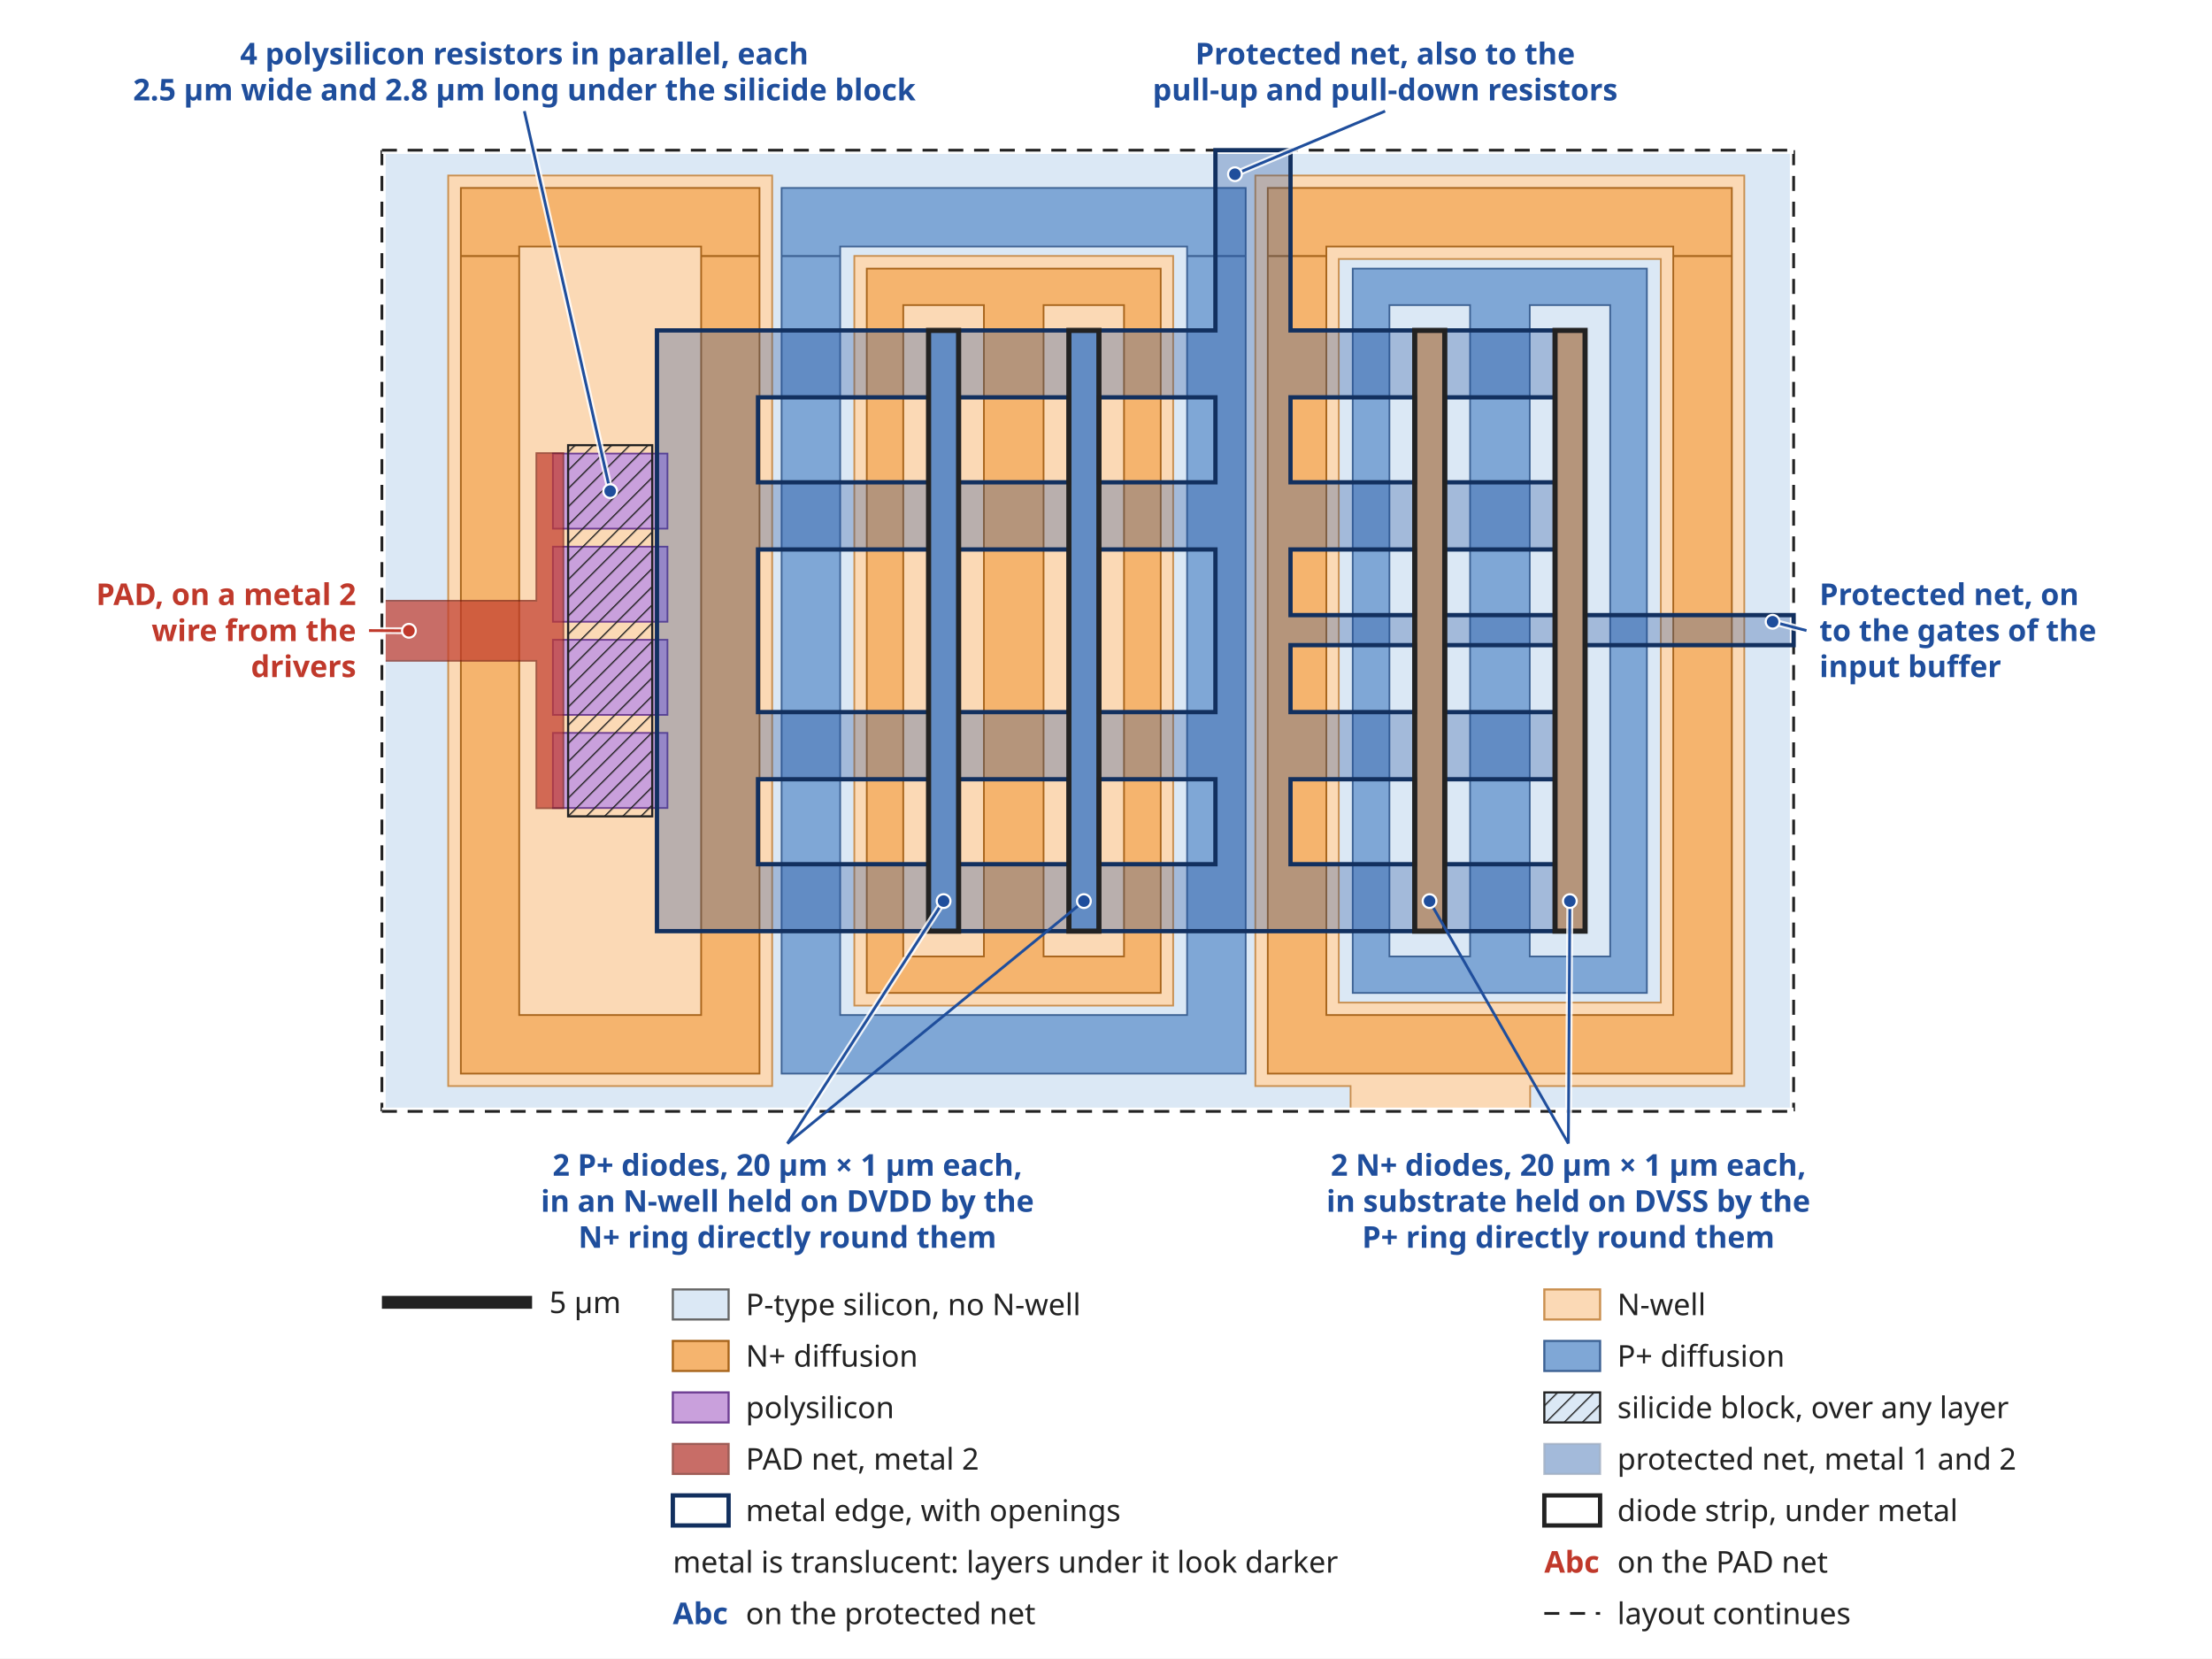
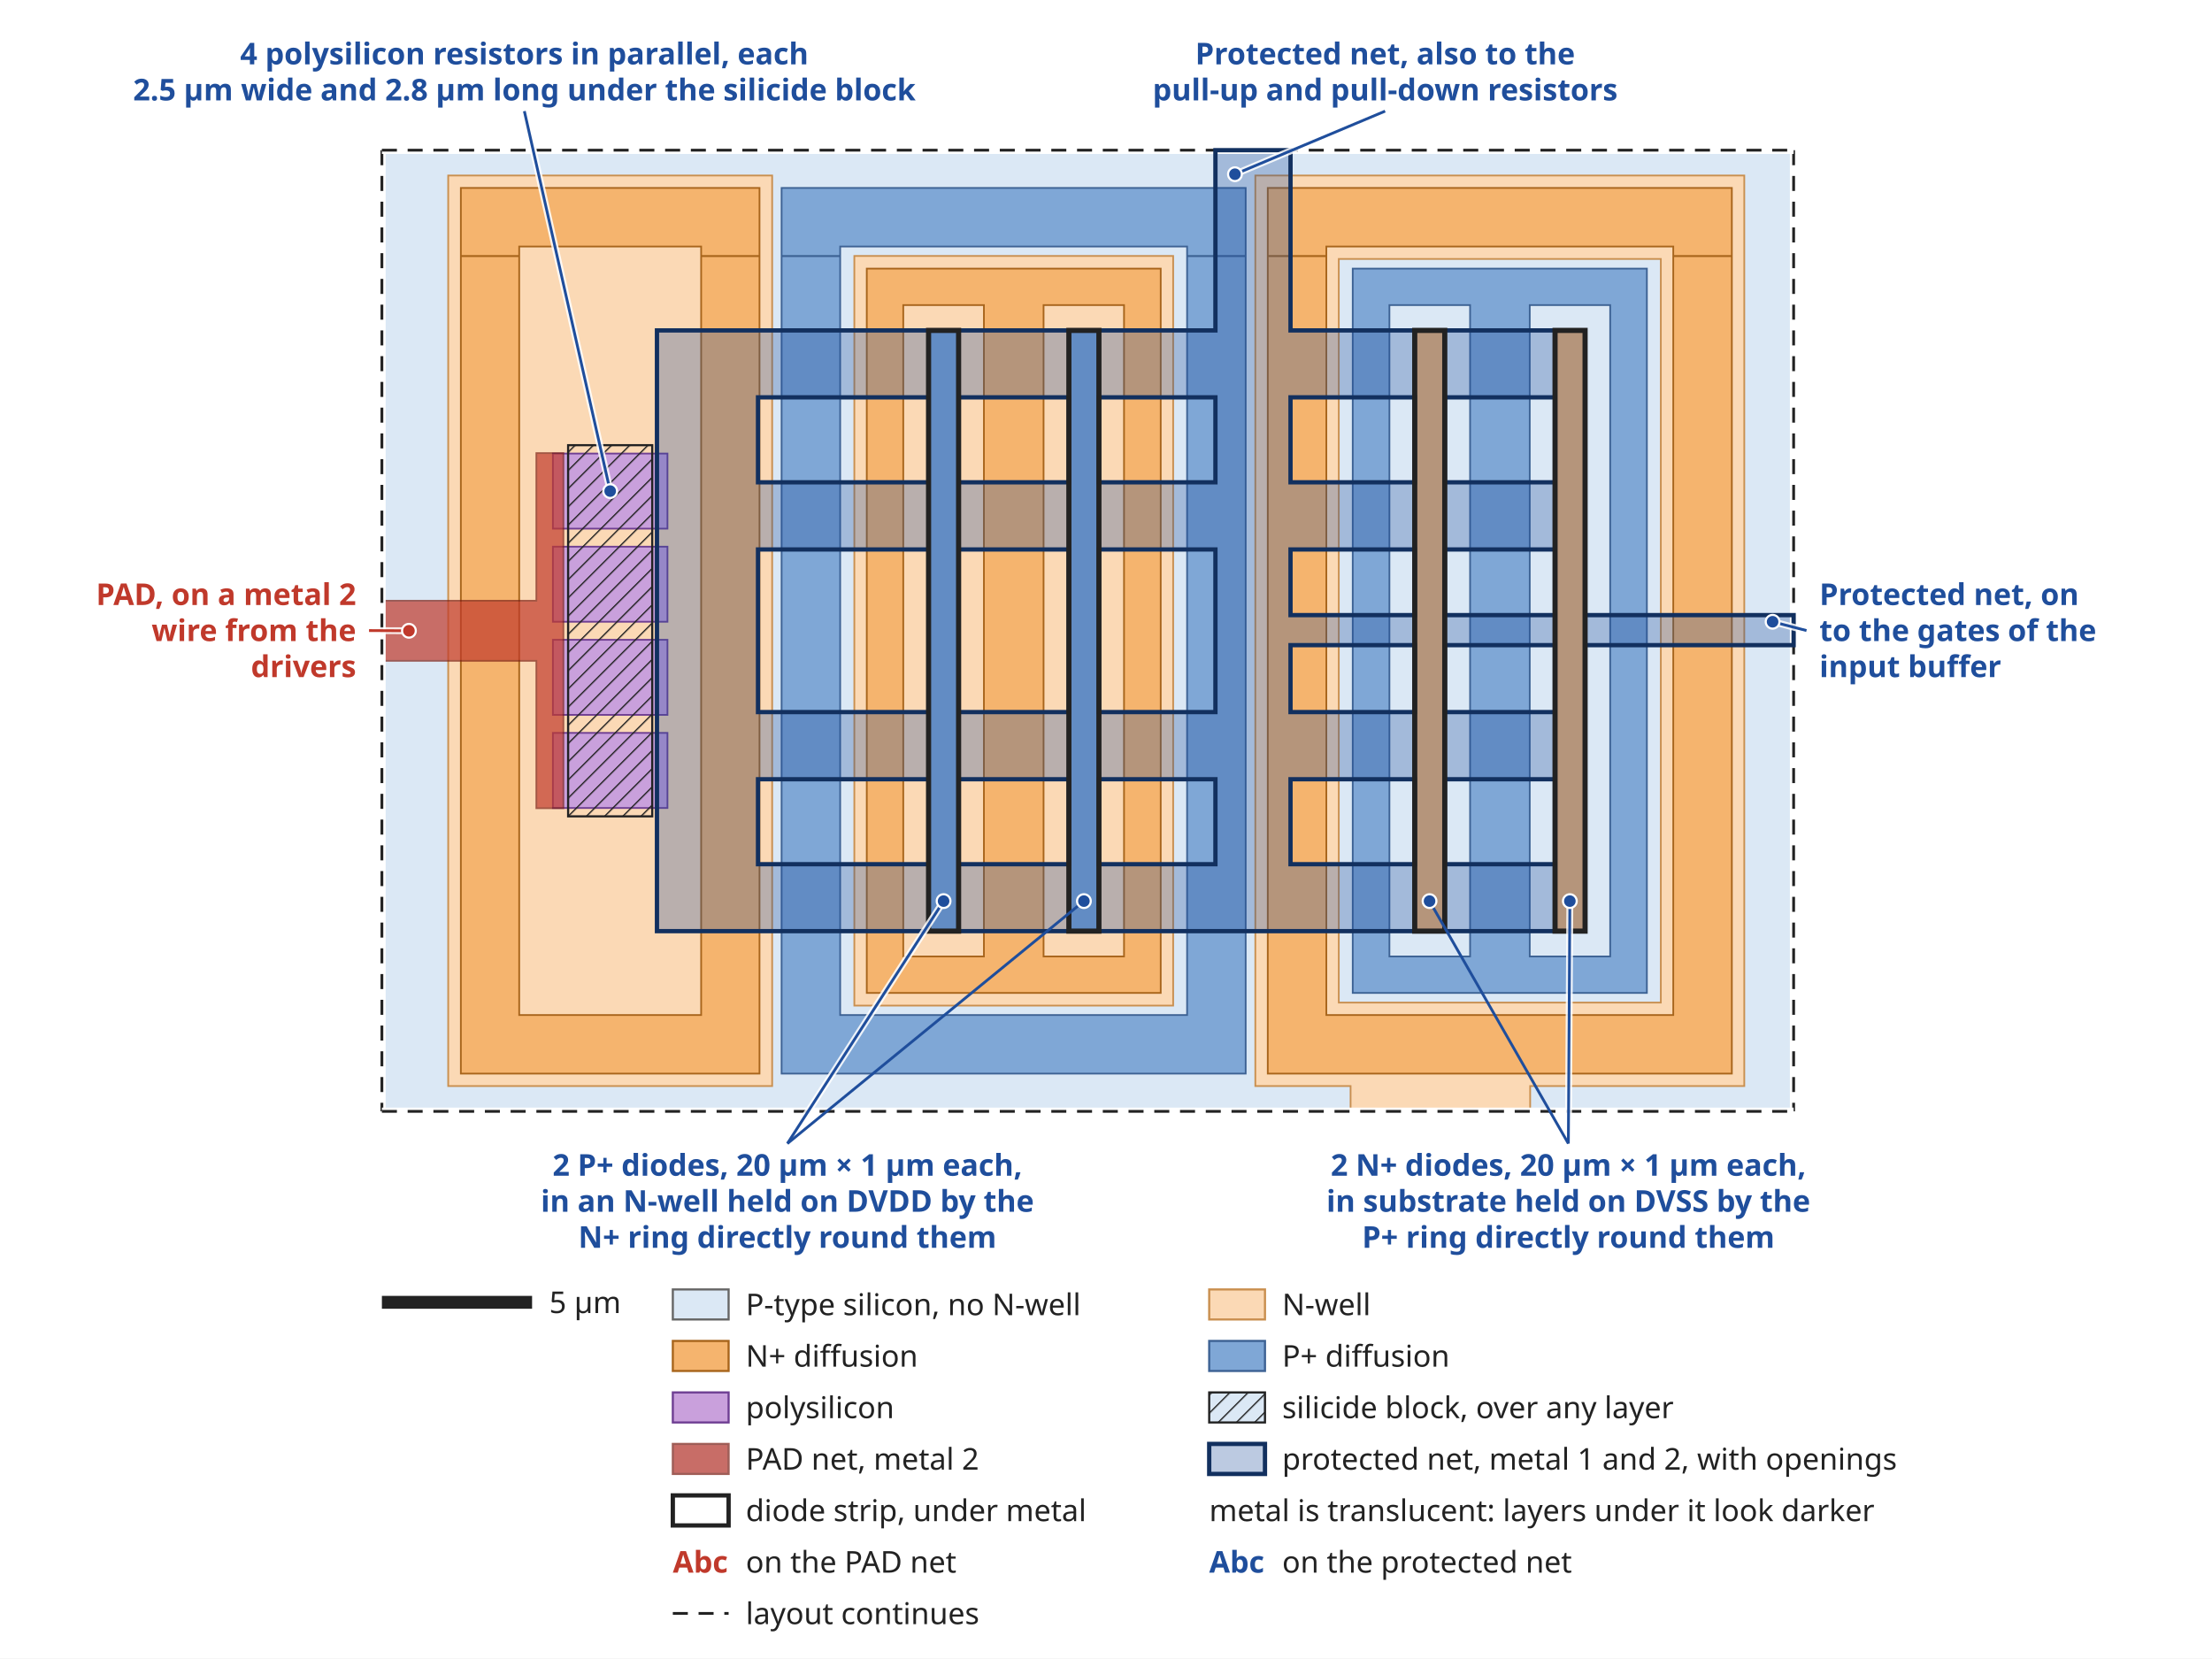
<svg xmlns="http://www.w3.org/2000/svg" width="1031" height="773" viewBox="0 0 1031 773" font-family="sans-serif">
  <defs>
    <pattern id="hatch" width="6" height="6" patternUnits="userSpaceOnUse" patternTransform="rotate(45)">
      <line x1="0" y1="0" x2="0" y2="6" stroke="#222222" stroke-width="1.2" />
    </pattern>
-     <marker id="arrow-hot" viewBox="0 0 10 10" refX="7" refY="5" markerWidth="4.5" markerHeight="4.5" orient="auto">
-       <path d="M0,0 L10,5 L0,10 z" fill="#c0392b" />
+     <marker id="arrow-hot" viewBox="-1 -1 12 12" refX="7" refY="5" markerWidth="5.4" markerHeight="5.4" orient="auto">
+       <path d="M0,0 L10,5 L0,10 z" fill="#c0392b" stroke="#ffffff" stroke-width="0.7" stroke-linejoin="round" />
    </marker>
-     <marker id="arrow-snap" viewBox="0 0 10 10" refX="7" refY="5" markerWidth="4.5" markerHeight="4.5" orient="auto">
-       <path d="M0,0 L10,5 L0,10 z" fill="#8e44ad" />
+     <marker id="arrow-snap" viewBox="-1 -1 12 12" refX="7" refY="5" markerWidth="5.4" markerHeight="5.4" orient="auto">
+       <path d="M0,0 L10,5 L0,10 z" fill="#8e44ad" stroke="#ffffff" stroke-width="0.7" stroke-linejoin="round" />
    </marker>
  </defs>
  <rect width="1031" height="773" fill="#ffffff" />
  <rect x="178.0" y="70.0" width="658.0" height="448.0" fill="#dbe8f5" />
  <path d="M585.1,81.8L624.0,81.8L813.0,81.8L813.0,506.2L713.2,506.2L713.2,515.2L713.2,518.0L629.5,518.0L629.5,515.2L629.5,506.2L585.1,506.2ZM624.0,120.7L624.0,467.3L774.1,467.3L774.1,120.7ZM398.2,119.3L546.8,119.3L546.8,468.7L398.2,468.7ZM208.9,81.8L359.9,81.8L359.9,506.2L208.9,506.2Z" fill="#fbd9b5" stroke="#c98f4f" stroke-width="0.8" fill-rule="evenodd" opacity="1.0" />
  <path d="M630.5,125.2L643.3,125.2L754.9,125.2L767.6,125.2L767.6,126.4L767.6,142.2L767.6,461.7L767.6,462.8L754.9,462.8L643.3,462.8L630.5,462.8L630.5,461.7L630.5,142.2L630.5,126.4ZM713.0,142.2L713.0,146.1L713.0,441.9L713.0,445.8L750.5,445.8L750.5,441.9L750.5,146.1L750.5,142.2ZM647.6,142.2L647.6,146.1L647.6,441.9L647.6,445.8L685.2,445.8L685.2,441.9L685.2,146.1L685.2,142.2ZM364.3,119.4L391.6,119.4L391.6,468.7L391.6,473.1L553.3,473.1L553.3,468.7L553.3,119.4L580.6,119.4L580.6,468.7L580.6,473.1L580.6,500.4L364.3,500.4L364.3,473.1L364.3,468.7ZM364.3,87.6L580.6,87.6L580.6,114.9L580.6,119.3L553.3,119.3L553.3,114.9L391.6,114.9L391.6,119.3L364.3,119.3L364.3,114.9ZM498.2,154.0L512.2,154.0L512.2,434.0L498.2,434.0ZM432.8,154.0L446.8,154.0L446.8,434.0L432.8,434.0Z" fill="#7fa7d6" stroke="#3d6294" stroke-width="0.8" fill-rule="evenodd" opacity="1.0" />
  <path d="M404.0,125.2L416.7,125.2L528.3,125.2L541.0,125.2L541.0,126.4L541.0,142.2L541.0,461.7L541.0,462.8L528.3,462.8L416.7,462.8L404.0,462.8L404.0,461.7L404.0,142.2L404.0,126.4ZM486.4,142.2L486.4,146.1L486.4,441.9L486.4,445.8L523.9,445.8L523.9,441.9L523.9,146.1L523.9,142.2ZM421.0,142.2L421.0,146.1L421.0,441.9L421.0,445.8L458.6,445.8L458.6,441.9L458.6,146.1L458.6,142.2ZM590.9,119.4L618.2,119.4L618.2,468.7L618.2,473.1L779.9,473.1L779.9,468.7L779.9,119.4L807.2,119.4L807.2,468.7L807.2,473.1L807.2,500.4L590.9,500.4L590.9,473.1L590.9,468.7ZM214.8,119.4L242.0,119.4L242.0,468.7L242.0,473.1L326.8,473.1L326.8,468.7L326.8,119.4L354.0,119.4L354.0,468.7L354.0,473.1L354.0,500.4L214.8,500.4L214.8,473.1L214.8,468.7ZM590.9,87.6L807.2,87.6L807.2,114.9L807.2,119.3L779.9,119.3L779.9,114.9L618.2,114.9L618.2,119.3L590.9,119.3L590.9,114.9ZM214.8,87.6L354.0,87.6L354.0,114.9L354.0,119.3L326.8,119.3L326.8,114.9L242.0,114.9L242.0,119.3L214.8,119.3L214.8,114.9ZM724.8,154.0L738.8,154.0L738.8,434.0L724.8,434.0ZM659.4,154.0L673.4,154.0L673.4,434.0L659.4,434.0Z" fill="#f5b46e" stroke="#a8651c" stroke-width="0.8" fill-rule="evenodd" opacity="1.0" />
  <path d="M257.7,341.6L311.1,341.6L311.1,376.6L257.7,376.6ZM257.7,298.2L311.1,298.2L311.1,333.2L257.7,333.2ZM257.7,254.8L311.1,254.8L311.1,289.8L257.7,289.8ZM257.7,211.4L311.1,211.4L311.1,246.4L257.7,246.4Z" fill="#c9a0dc" stroke="#6f3f93" stroke-width="0.8" fill-rule="evenodd" opacity="1.0" />
  <path d="M264.8,207.5L304.0,207.5L304.0,250.3L304.0,250.9L304.0,293.7L304.0,294.3L304.0,337.1L304.0,337.7L304.0,380.5L264.8,380.5L264.8,337.7L264.8,337.1L264.8,294.3L264.8,293.7L264.8,250.9L264.8,250.3L264.8,207.5Z" fill="url(#hatch)" stroke="#222222" stroke-width="1.0" fill-rule="evenodd" opacity="1.0" />
  <path d="M250.0,211.2L262.6,211.2L262.6,376.7L250.0,376.7L250.0,308.0L178.0,308.0L178.0,280.0L250.0,280.0Z" fill="#c0392b" stroke="#7d1f14" stroke-width="0.8" fill-rule="evenodd" opacity="0.7" />
  <path d="M566.5,70.0L601.5,70.0L601.5,73.2L601.5,154.0L659.4,154.0L673.4,154.0L724.8,154.0L738.8,154.0L738.8,185.2L738.8,224.8L738.8,256.1L738.8,286.7L814.4,286.7L814.4,286.7L836.0,286.7L836.0,300.7L814.4,300.7L814.4,300.7L738.8,300.7L738.8,331.9L738.8,363.2L738.8,402.8L738.8,434.0L738.8,434.0L306.2,434.0L306.2,434.0L306.2,402.8L306.2,376.7L306.2,376.5L306.2,363.2L306.2,341.7L306.2,333.1L306.2,331.9L306.2,298.3L306.2,289.7L306.2,256.1L306.2,254.9L306.2,246.3L306.2,224.8L306.2,211.5L306.2,211.2L306.2,185.2L306.2,154.0L353.3,154.0L432.8,154.0L446.8,154.0L498.2,154.0L512.2,154.0L566.5,154.0L566.5,73.2ZM512.2,256.1L512.2,331.9L566.5,331.9L566.5,300.7L566.5,286.7L566.5,256.1ZM673.4,363.2L673.4,402.8L724.8,402.8L724.8,363.2ZM601.5,363.2L601.5,402.8L659.4,402.8L659.4,363.2ZM512.2,363.2L512.2,402.8L566.5,402.8L566.5,363.2ZM446.8,363.2L446.8,402.8L498.2,402.8L498.2,363.2ZM353.3,363.2L353.3,402.8L432.8,402.8L432.8,363.2ZM673.4,300.7L673.4,331.9L724.8,331.9L724.8,300.7ZM601.5,300.7L601.5,331.9L659.4,331.9L659.4,300.7ZM673.4,256.1L673.4,286.7L724.8,286.7L724.8,256.1ZM601.5,256.1L601.5,286.7L659.4,286.7L659.4,256.1ZM446.8,256.1L446.8,331.9L498.2,331.9L498.2,256.1ZM353.3,256.1L353.3,331.9L432.8,331.9L432.8,256.1ZM673.4,185.2L673.4,224.8L724.8,224.8L724.8,185.2ZM601.5,185.2L601.5,224.8L659.4,224.8L659.4,185.2ZM512.2,185.2L512.2,224.8L566.5,224.8L566.5,185.2ZM446.8,185.2L446.8,224.8L498.2,224.8L498.2,185.2ZM353.3,185.2L353.3,224.8L432.8,224.8L432.8,185.2Z" fill="#1f4e9c" stroke="#12305f" stroke-width="0.8" fill-rule="evenodd" opacity="0.3" />
  <line x1="178.0" y1="70.0" x2="178.0" y2="518.0" stroke="#ffffff" stroke-width="3.5" />
  <line x1="178.0" y1="70.0" x2="178.0" y2="518.0" stroke="#222222" stroke-width="1.3" stroke-dasharray="7,5" />
  <line x1="836.0" y1="70.0" x2="836.0" y2="518.0" stroke="#ffffff" stroke-width="3.5" />
  <line x1="836.0" y1="70.0" x2="836.0" y2="518.0" stroke="#222222" stroke-width="1.3" stroke-dasharray="7,5" />
  <line x1="178.0" y1="70.0" x2="836.0" y2="70.0" stroke="#ffffff" stroke-width="3.5" />
  <line x1="178.0" y1="70.0" x2="836.0" y2="70.0" stroke="#222222" stroke-width="1.3" stroke-dasharray="7,5" />
  <line x1="178.0" y1="518.0" x2="836.0" y2="518.0" stroke="#ffffff" stroke-width="3.5" />
  <line x1="178.0" y1="518.0" x2="836.0" y2="518.0" stroke="#222222" stroke-width="1.3" stroke-dasharray="7,5" />
  <path d="M566.5,70.0L601.5,70.0L601.5,73.2L601.5,154.0L659.4,154.0L673.4,154.0L724.8,154.0L738.8,154.0L738.8,185.2L738.8,224.8L738.8,256.1L738.8,286.7L814.4,286.7L814.4,286.7L836.0,286.7L836.0,300.7L814.4,300.7L814.4,300.7L738.8,300.7L738.8,331.9L738.8,363.2L738.8,402.8L738.8,434.0L738.8,434.0L306.2,434.0L306.2,434.0L306.2,402.8L306.2,376.7L306.2,376.5L306.2,363.2L306.2,341.7L306.2,333.1L306.2,331.9L306.2,298.3L306.2,289.7L306.2,256.1L306.2,254.9L306.2,246.3L306.2,224.8L306.2,211.5L306.2,211.2L306.2,185.2L306.2,154.0L353.3,154.0L432.8,154.0L446.8,154.0L498.2,154.0L512.2,154.0L566.5,154.0L566.5,73.2ZM512.2,256.1L512.2,331.9L566.5,331.9L566.5,300.7L566.5,286.7L566.5,256.1ZM673.4,363.2L673.4,402.8L724.8,402.8L724.8,363.2ZM601.5,363.2L601.5,402.8L659.4,402.8L659.4,363.2ZM512.2,363.2L512.2,402.8L566.5,402.8L566.5,363.2ZM446.8,363.2L446.8,402.8L498.2,402.8L498.2,363.2ZM353.3,363.2L353.3,402.8L432.8,402.8L432.8,363.2ZM673.4,300.7L673.4,331.9L724.8,331.9L724.8,300.7ZM601.5,300.7L601.5,331.9L659.4,331.9L659.4,300.7ZM673.4,256.1L673.4,286.7L724.8,286.7L724.8,256.1ZM601.5,256.1L601.5,286.7L659.4,286.7L659.4,256.1ZM446.8,256.1L446.8,331.9L498.2,331.9L498.2,256.1ZM353.3,256.1L353.3,331.9L432.8,331.9L432.8,256.1ZM673.4,185.2L673.4,224.8L724.8,224.8L724.8,185.2ZM601.5,185.2L601.5,224.8L659.4,224.8L659.4,185.2ZM512.2,185.2L512.2,224.8L566.5,224.8L566.5,185.2ZM446.8,185.2L446.8,224.8L498.2,224.8L498.2,185.2ZM353.3,185.2L353.3,224.8L432.8,224.8L432.8,185.2Z" fill="none" stroke="#12305f" stroke-width="2.0" />
  <path d="M498.2,154.0L512.2,154.0L512.2,434.0L498.2,434.0ZM432.8,154.0L446.8,154.0L446.8,434.0L432.8,434.0Z" fill="none" stroke="#222222" stroke-width="2.4" />
  <path d="M724.8,154.0L738.8,154.0L738.8,434.0L724.8,434.0ZM659.4,154.0L673.4,154.0L673.4,434.0L659.4,434.0Z" fill="none" stroke="#222222" stroke-width="2.4" />
  <polyline points="172.0,293.9 190.6,294.0" fill="none" stroke="#fff" stroke-width="3.2" opacity="0.85" />
  <polyline points="172.0,293.9 190.6,294.0" fill="none" stroke="#c0392b" stroke-width="1.3" />
  <circle cx="190.6" cy="294.0" r="3.2" fill="#c0392b" stroke="#fff" stroke-width="1" />
  <text x="166.0" y="282.0" text-anchor="end" font-size="14" fill="#c0392b" font-weight="bold" stroke="#ffffff" stroke-width="3.5" paint-order="stroke" stroke-linejoin="round">PAD, on a metal 2</text>
  <text x="166.0" y="298.8" text-anchor="end" font-size="14" fill="#c0392b" font-weight="bold" stroke="#ffffff" stroke-width="3.5" paint-order="stroke" stroke-linejoin="round">wire from the</text>
  <text x="166.0" y="315.6" text-anchor="end" font-size="14" fill="#c0392b" font-weight="bold" stroke="#ffffff" stroke-width="3.5" paint-order="stroke" stroke-linejoin="round">drivers</text>
  <polyline points="842.0,293.9 826.2,289.8" fill="none" stroke="#fff" stroke-width="3.2" opacity="0.85" />
  <polyline points="842.0,293.9 826.2,289.8" fill="none" stroke="#1f4e9c" stroke-width="1.3" />
  <circle cx="826.2" cy="289.8" r="3.2" fill="#1f4e9c" stroke="#fff" stroke-width="1" />
  <text x="848.0" y="282.0" text-anchor="start" font-size="14" fill="#1f4e9c" font-weight="bold" stroke="#ffffff" stroke-width="3.5" paint-order="stroke" stroke-linejoin="round">Protected net, on</text>
  <text x="848.0" y="298.8" text-anchor="start" font-size="14" fill="#1f4e9c" font-weight="bold" stroke="#ffffff" stroke-width="3.5" paint-order="stroke" stroke-linejoin="round">to the gates of the</text>
  <text x="848.0" y="315.6" text-anchor="start" font-size="14" fill="#1f4e9c" font-weight="bold" stroke="#ffffff" stroke-width="3.5" paint-order="stroke" stroke-linejoin="round">input buffer</text>
  <polyline points="244.4,51.8 284.4,228.9" fill="none" stroke="#fff" stroke-width="3.2" opacity="0.85" />
  <polyline points="244.4,51.8 284.4,228.9" fill="none" stroke="#1f4e9c" stroke-width="1.3" />
  <circle cx="284.4" cy="228.9" r="3.2" fill="#1f4e9c" stroke="#fff" stroke-width="1" />
  <text x="244.4" y="30.0" text-anchor="middle" font-size="14" fill="#1f4e9c" font-weight="bold" stroke="#ffffff" stroke-width="3.5" paint-order="stroke" stroke-linejoin="round">4 polysilicon resistors in parallel, each</text>
  <text x="244.4" y="46.8" text-anchor="middle" font-size="14" fill="#1f4e9c" font-weight="bold" stroke="#ffffff" stroke-width="3.5" paint-order="stroke" stroke-linejoin="round">2.5 µm wide and 2.8 µm long under the silicide block</text>
  <polyline points="645.6,51.8 575.6,81.2" fill="none" stroke="#fff" stroke-width="3.2" opacity="0.85" />
  <polyline points="645.6,51.8 575.6,81.2" fill="none" stroke="#1f4e9c" stroke-width="1.3" />
  <circle cx="575.6" cy="81.2" r="3.2" fill="#1f4e9c" stroke="#fff" stroke-width="1" />
  <text x="645.6" y="30.0" text-anchor="middle" font-size="14" fill="#1f4e9c" font-weight="bold" stroke="#ffffff" stroke-width="3.5" paint-order="stroke" stroke-linejoin="round">Protected net, also to the</text>
  <text x="645.6" y="46.8" text-anchor="middle" font-size="14" fill="#1f4e9c" font-weight="bold" stroke="#ffffff" stroke-width="3.5" paint-order="stroke" stroke-linejoin="round">pull-up and pull-down resistors</text>
  <polyline points="367.0,533.0 439.8,420.0" fill="none" stroke="#fff" stroke-width="3.2" opacity="0.85" />
  <polyline points="367.0,533.0 439.8,420.0" fill="none" stroke="#1f4e9c" stroke-width="1.3" />
  <circle cx="439.8" cy="420.0" r="3.2" fill="#1f4e9c" stroke="#fff" stroke-width="1" />
  <line x1="367.0" y1="533.0" x2="505.2" y2="420.0" stroke="#1f4e9c" stroke-width="1.3" />
  <circle cx="505.2" cy="420.0" r="3.2" fill="#1f4e9c" stroke="#fff" stroke-width="1" />
  <text x="367.0" y="548.0" text-anchor="middle" font-size="14" fill="#1f4e9c" font-weight="bold" stroke="#ffffff" stroke-width="3.5" paint-order="stroke" stroke-linejoin="round">2 P+ diodes, 20 µm × 1 µm each,</text>
  <text x="367.0" y="564.8" text-anchor="middle" font-size="14" fill="#1f4e9c" font-weight="bold" stroke="#ffffff" stroke-width="3.5" paint-order="stroke" stroke-linejoin="round">in an N-well held on DVDD by the</text>
  <text x="367.0" y="581.6" text-anchor="middle" font-size="14" fill="#1f4e9c" font-weight="bold" stroke="#ffffff" stroke-width="3.5" paint-order="stroke" stroke-linejoin="round">N+ ring directly round them</text>
  <polyline points="731.0,533.0 731.7,420.0" fill="none" stroke="#fff" stroke-width="3.2" opacity="0.85" />
  <polyline points="731.0,533.0 731.7,420.0" fill="none" stroke="#1f4e9c" stroke-width="1.3" />
  <circle cx="731.7" cy="420.0" r="3.2" fill="#1f4e9c" stroke="#fff" stroke-width="1" />
  <line x1="731.0" y1="533.0" x2="666.3" y2="420.0" stroke="#1f4e9c" stroke-width="1.3" />
  <circle cx="666.3" cy="420.0" r="3.2" fill="#1f4e9c" stroke="#fff" stroke-width="1" />
  <text x="731.0" y="548.0" text-anchor="middle" font-size="14" fill="#1f4e9c" font-weight="bold" stroke="#ffffff" stroke-width="3.5" paint-order="stroke" stroke-linejoin="round">2 N+ diodes, 20 µm × 1 µm each,</text>
  <text x="731.0" y="564.8" text-anchor="middle" font-size="14" fill="#1f4e9c" font-weight="bold" stroke="#ffffff" stroke-width="3.5" paint-order="stroke" stroke-linejoin="round">in substrate held on DVSS by the</text>
  <text x="731.0" y="581.6" text-anchor="middle" font-size="14" fill="#1f4e9c" font-weight="bold" stroke="#ffffff" stroke-width="3.5" paint-order="stroke" stroke-linejoin="round">P+ ring directly round them</text>
  <rect x="178.0" y="604.0" width="70.0" height="6" fill="#222222" />
  <text x="256.0" y="612.0" font-size="14" fill="#222222">5 µm</text>
  <rect x="313.6" y="601.0" width="26" height="14" fill="#dbe8f5" />
  <rect x="313.6" y="601.0" width="26" height="14" fill="#dbe8f5" stroke="#666666" opacity="1.0" />
  <text x="347.6" y="613.0" font-size="14" fill="#222222">P-type silicon, no N-well</text>
-   <rect x="719.8" y="601.0" width="26" height="14" fill="#dbe8f5" />
-   <rect x="719.8" y="601.0" width="26" height="14" fill="#fbd9b5" stroke="#c98f4f" opacity="1.0" />
-   <text x="753.8" y="613.0" font-size="14" fill="#222222">N-well</text>
+   <rect x="563.6" y="601.0" width="26" height="14" fill="#dbe8f5" />
+   <rect x="563.6" y="601.0" width="26" height="14" fill="#fbd9b5" stroke="#c98f4f" opacity="1.0" />
+   <text x="597.6" y="613.0" font-size="14" fill="#222222">N-well</text>
  <rect x="313.6" y="625.0" width="26" height="14" fill="#dbe8f5" />
  <rect x="313.6" y="625.0" width="26" height="14" fill="#f5b46e" stroke="#a8651c" opacity="1.0" />
  <text x="347.6" y="637.0" font-size="14" fill="#222222">N+ diffusion</text>
-   <rect x="719.8" y="625.0" width="26" height="14" fill="#dbe8f5" />
-   <rect x="719.8" y="625.0" width="26" height="14" fill="#7fa7d6" stroke="#3d6294" opacity="1.0" />
-   <text x="753.8" y="637.0" font-size="14" fill="#222222">P+ diffusion</text>
+   <rect x="563.6" y="625.0" width="26" height="14" fill="#dbe8f5" />
+   <rect x="563.6" y="625.0" width="26" height="14" fill="#7fa7d6" stroke="#3d6294" opacity="1.0" />
+   <text x="597.6" y="637.0" font-size="14" fill="#222222">P+ diffusion</text>
  <rect x="313.6" y="649.0" width="26" height="14" fill="#dbe8f5" />
  <rect x="313.6" y="649.0" width="26" height="14" fill="#c9a0dc" stroke="#6f3f93" opacity="1.0" />
  <text x="347.6" y="661.0" font-size="14" fill="#222222">polysilicon</text>
-   <rect x="719.8" y="649.0" width="26" height="14" fill="#dbe8f5" />
-   <rect x="719.8" y="649.0" width="26" height="14" fill="url(#hatch)" stroke="#222222" opacity="1.0" />
-   <text x="753.8" y="661.0" font-size="14" fill="#222222">silicide block, over any layer</text>
+   <rect x="563.6" y="649.0" width="26" height="14" fill="#dbe8f5" />
+   <rect x="563.6" y="649.0" width="26" height="14" fill="url(#hatch)" stroke="#222222" opacity="1.0" />
+   <text x="597.6" y="661.0" font-size="14" fill="#222222">silicide block, over any layer</text>
  <rect x="313.6" y="673.0" width="26" height="14" fill="#dbe8f5" />
  <rect x="313.6" y="673.0" width="26" height="14" fill="#c0392b" stroke="#7d1f14" opacity="0.7" />
  <text x="347.6" y="685.0" font-size="14" fill="#222222">PAD net, metal 2</text>
-   <rect x="719.8" y="673.0" width="26" height="14" fill="#dbe8f5" />
-   <rect x="719.8" y="673.0" width="26" height="14" fill="#1f4e9c" stroke="#12305f" opacity="0.3" />
-   <text x="753.8" y="685.0" font-size="14" fill="#222222">protected net, metal 1 and 2</text>
-   <rect x="313.6" y="697.0" width="26" height="14" fill="none" stroke="#12305f" stroke-width="2" />
-   <text x="347.6" y="709.0" font-size="14" fill="#222222">metal edge, with openings</text>
-   <rect x="719.8" y="697.0" width="26" height="14" fill="none" stroke="#222222" stroke-width="2" />
-   <text x="753.8" y="709.0" font-size="14" fill="#222222">diode strip, under metal</text>
-   <text x="313.6" y="733.0" font-size="14" fill="#222222">metal is translucent: layers under it look darker</text>
-   <text x="719.8" y="733.0" font-size="14" font-weight="bold" fill="#c0392b">Abc</text>
-   <text x="753.8" y="733.0" font-size="14" fill="#222222">on the PAD net</text>
-   <text x="313.6" y="757.0" font-size="14" font-weight="bold" fill="#1f4e9c">Abc</text>
-   <text x="347.6" y="757.0" font-size="14" fill="#222222">on the protected net</text>
-   <line x1="719.8" y1="752.0" x2="745.8" y2="752.0" stroke="#222222" stroke-width="1.3" stroke-dasharray="7,5" />
-   <text x="753.8" y="757.0" font-size="14" fill="#222222">layout continues</text>
+   <rect x="563.6" y="673.0" width="26" height="14" fill="#1f4e9c" fill-opacity="0.3" stroke="#12305f" stroke-width="2" />
+   <text x="597.6" y="685.0" font-size="14" fill="#222222">protected net, metal 1 and 2, with openings</text>
+   <rect x="313.6" y="697.0" width="26" height="14" fill="none" stroke="#222222" stroke-width="2" />
+   <text x="347.6" y="709.0" font-size="14" fill="#222222">diode strip, under metal</text>
+   <text x="563.6" y="709.0" font-size="14" fill="#222222">metal is translucent: layers under it look darker</text>
+   <text x="313.6" y="733.0" font-size="14" font-weight="bold" fill="#c0392b">Abc</text>
+   <text x="347.6" y="733.0" font-size="14" fill="#222222">on the PAD net</text>
+   <text x="563.6" y="733.0" font-size="14" font-weight="bold" fill="#1f4e9c">Abc</text>
+   <text x="597.6" y="733.0" font-size="14" fill="#222222">on the protected net</text>
+   <line x1="313.6" y1="752.0" x2="339.6" y2="752.0" stroke="#222222" stroke-width="1.3" stroke-dasharray="7,5" />
+   <text x="347.6" y="757.0" font-size="14" fill="#222222">layout continues</text>
</svg>
